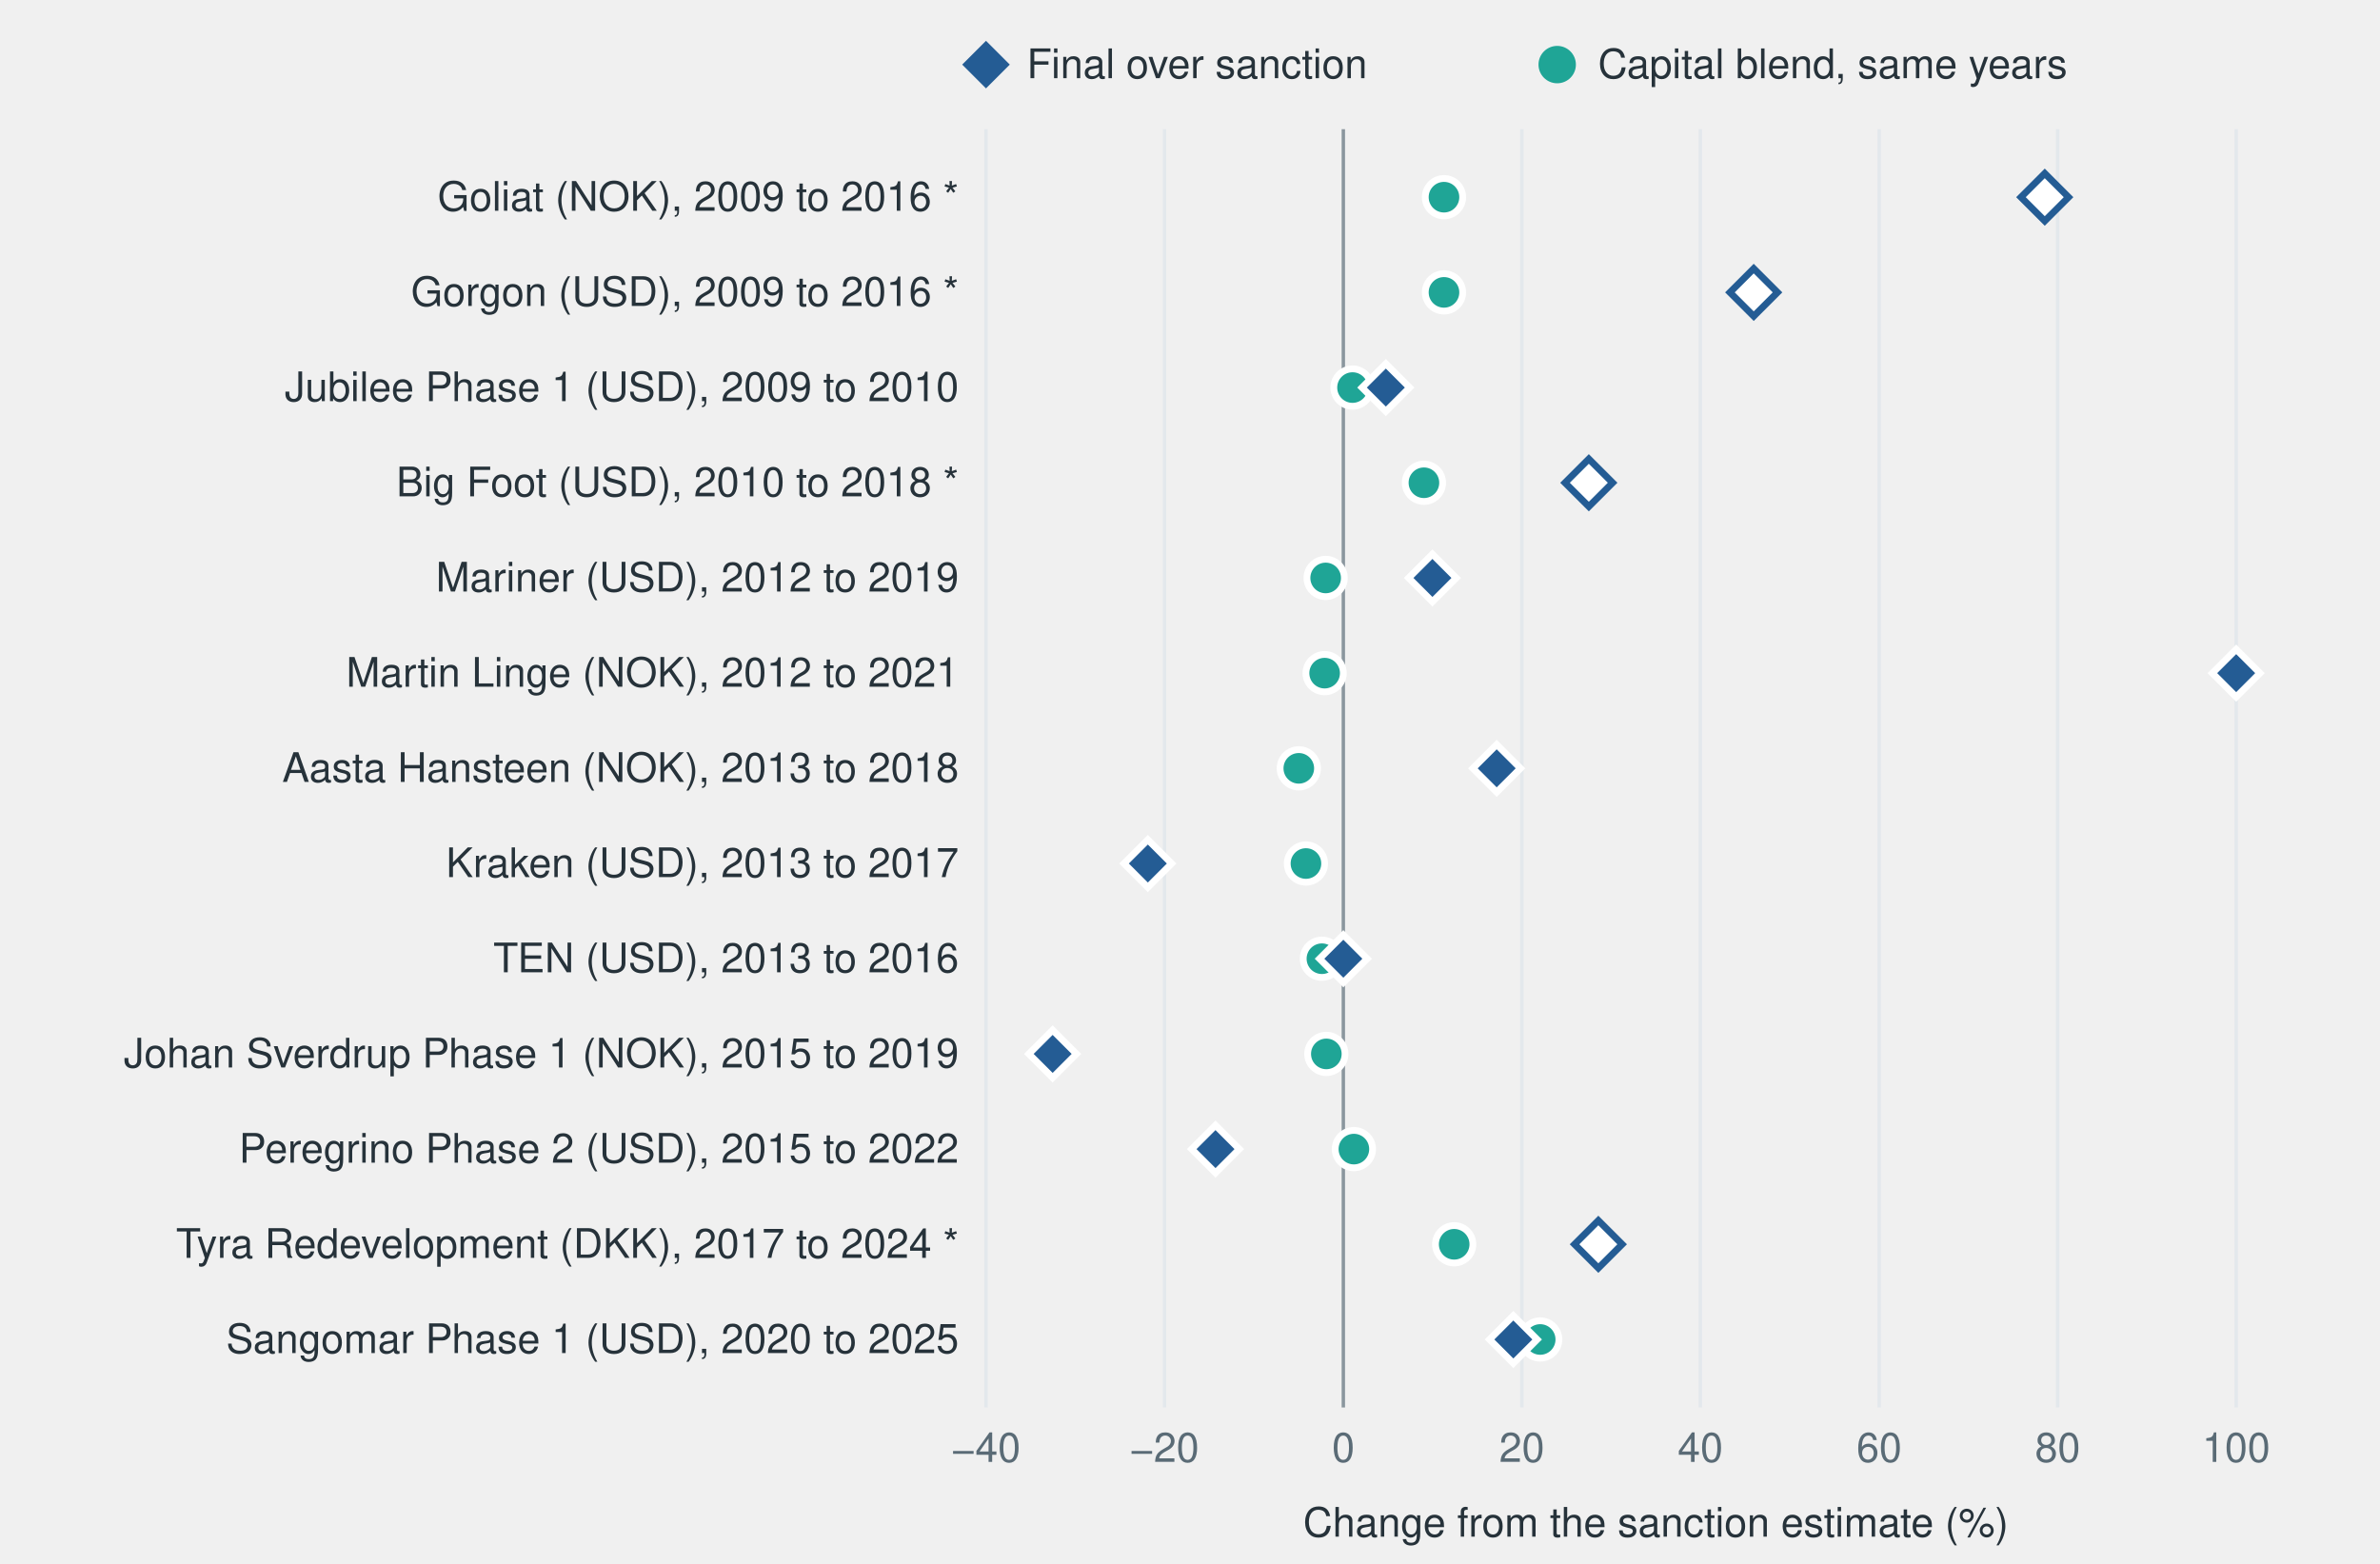
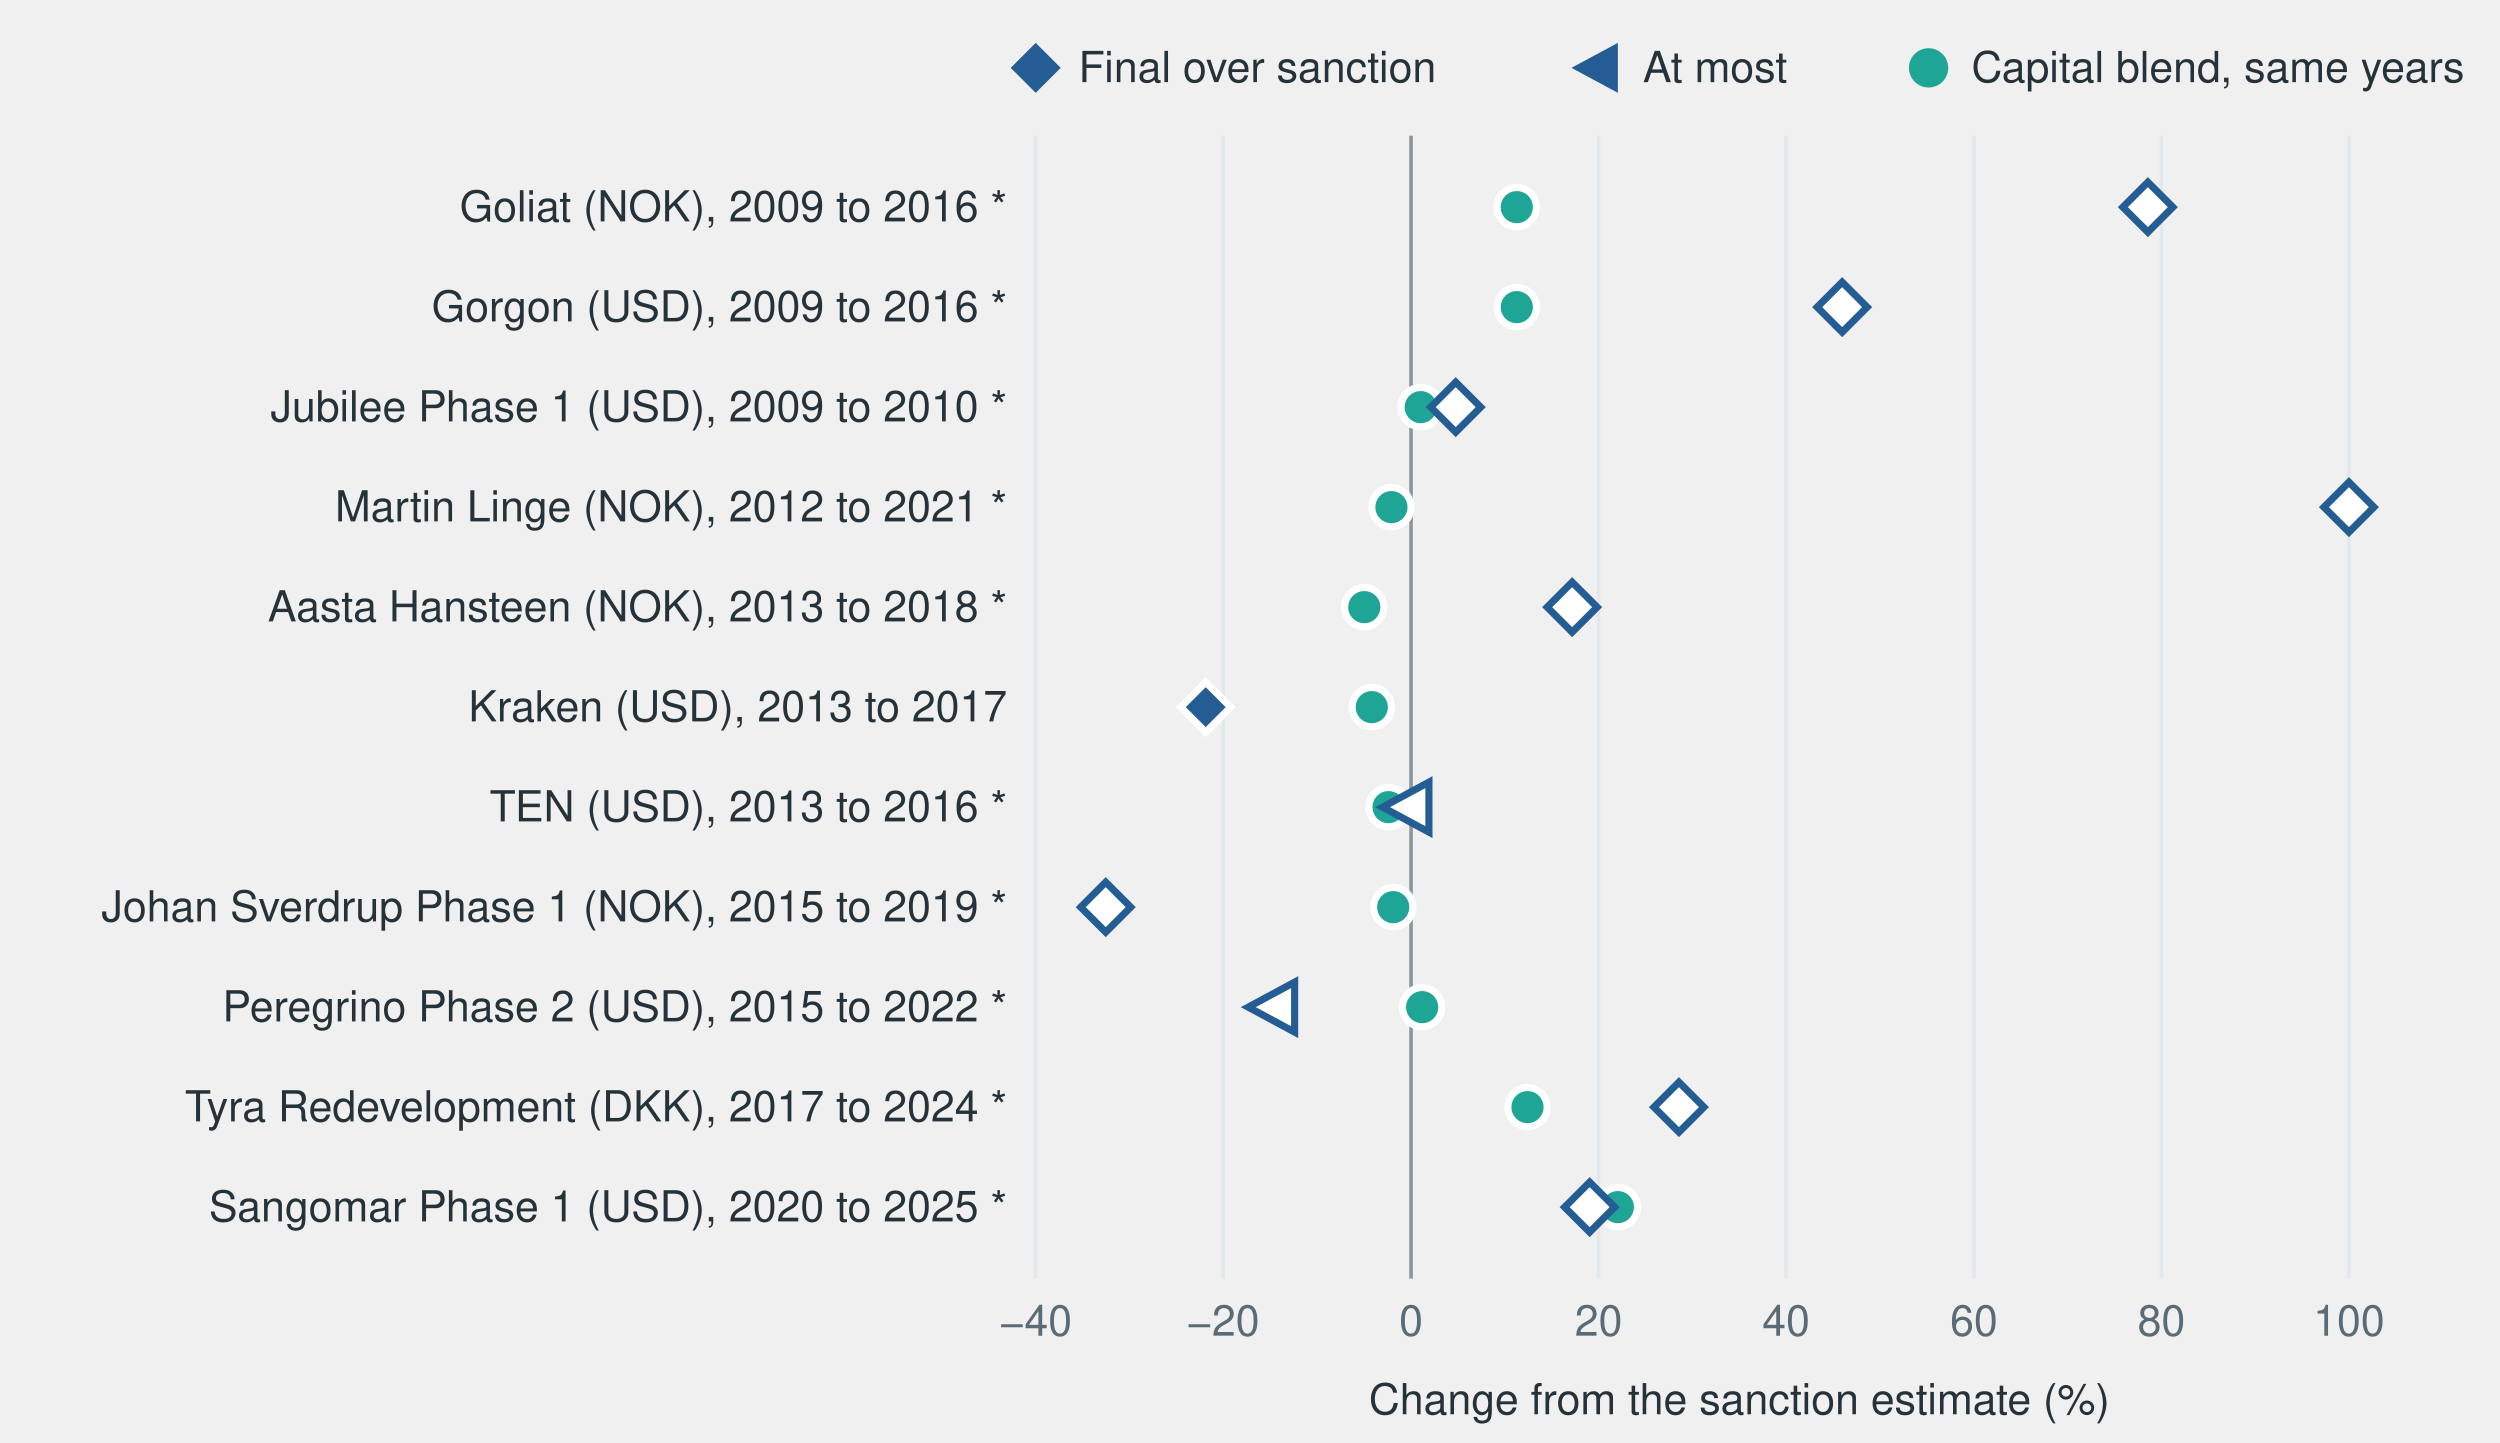
- <svg xmlns="http://www.w3.org/2000/svg" viewBox="0 0 700 460" role="img" aria-labelledby="f5t" class="viz">
-   <style>.s1{stroke:#245c94}.f1{fill:#245c94}.s2{stroke:#1fa596}.f2{fill:#1fa596}.ref{stroke:#6b7780}.fref{fill:#6b7780}.grid{stroke:#e3e8ec}.axis{stroke:#8a969e}.band{fill:#eef4f8}.ring{stroke:#ffffff}.s3{stroke:#c77c00}.f3{fill:#c77c00}.rim{stroke:#0b3d5c}.ring2{fill:#ffffff;stroke:#245c94}text{font:12px 'Segoe UI',Helvetica,Arial,sans-serif;fill:#26323a}.muted{fill:#5a6b76}</style>
-   <line class="grid" x1="290.0" x2="290.0" y1="38" y2="414" />
-   <text class="muted" x="290.0" y="430" text-anchor="middle">−40</text>
-   <line class="grid" x1="342.5" x2="342.5" y1="38" y2="414" />
-   <text class="muted" x="342.5" y="430" text-anchor="middle">−20</text>
-   <line class="axis" x1="395.1" x2="395.1" y1="38" y2="414" />
-   <text class="muted" x="395.1" y="430" text-anchor="middle">0</text>
-   <line class="grid" x1="447.6" x2="447.6" y1="38" y2="414" />
-   <text class="muted" x="447.6" y="430" text-anchor="middle">20</text>
-   <line class="grid" x1="500.1" x2="500.1" y1="38" y2="414" />
-   <text class="muted" x="500.1" y="430" text-anchor="middle">40</text>
-   <line class="grid" x1="552.7" x2="552.7" y1="38" y2="414" />
-   <text class="muted" x="552.7" y="430" text-anchor="middle">60</text>
-   <line class="grid" x1="605.2" x2="605.2" y1="38" y2="414" />
-   <text class="muted" x="605.2" y="430" text-anchor="middle">80</text>
-   <line class="grid" x1="657.7" x2="657.7" y1="38" y2="414" />
-   <text class="muted" x="657.7" y="430" text-anchor="middle">100</text>
-   <g class="hit" tabindex="0" data-tip="Goliat: sanction estimate 28,000 million NOK (2009); final 50,000 million (2016, outturn): +78.6 %. Capital blend over the same years: +11.3 %. Final figure from a secondary source: ASSUMED - to be confirmed.">
+ <svg xmlns="http://www.w3.org/2000/svg" viewBox="0 0 700 404" role="img" aria-labelledby="f5t" class="viz">
+   <style>.s1{stroke:#245c94}.f1{fill:#245c94}.s2{stroke:#1fa596}.f2{fill:#1fa596}.ref{stroke:#6b7780}.fref{fill:#6b7780}.grid{stroke:#e3e8ec}.axis{stroke:#8a969e}.band{fill:#eef4f8}.ring{stroke:#ffffff}.s3{stroke:#e69f00}.f3{fill:#e69f00}.rim{stroke:#0b3d5c}.ring2{fill:#ffffff;stroke:#245c94}text{font:12px 'Segoe UI',Helvetica,Arial,sans-serif;fill:#26323a}.muted{fill:#5a6b76}</style>
+   <line class="grid" x1="290.0" x2="290.0" y1="38" y2="358" />
+   <text class="muted" x="290.0" y="374" text-anchor="middle">−40</text>
+   <line class="grid" x1="342.5" x2="342.5" y1="38" y2="358" />
+   <text class="muted" x="342.5" y="374" text-anchor="middle">−20</text>
+   <line class="axis" x1="395.1" x2="395.1" y1="38" y2="358" />
+   <text class="muted" x="395.1" y="374" text-anchor="middle">0</text>
+   <line class="grid" x1="447.6" x2="447.6" y1="38" y2="358" />
+   <text class="muted" x="447.6" y="374" text-anchor="middle">20</text>
+   <line class="grid" x1="500.1" x2="500.1" y1="38" y2="358" />
+   <text class="muted" x="500.1" y="374" text-anchor="middle">40</text>
+   <line class="grid" x1="552.7" x2="552.7" y1="38" y2="358" />
+   <text class="muted" x="552.7" y="374" text-anchor="middle">60</text>
+   <line class="grid" x1="605.2" x2="605.2" y1="38" y2="358" />
+   <text class="muted" x="605.2" y="374" text-anchor="middle">80</text>
+   <line class="grid" x1="657.7" x2="657.7" y1="38" y2="358" />
+   <text class="muted" x="657.7" y="374" text-anchor="middle">100</text>
+   <g class="hit" tabindex="0" data-tip="Goliat: sanction estimate 28,000 million NOK (2009); final 50,000 million (2016, outturn): +78.6 %. Capital blend over the same years: +11.3 %. A figure from a secondary source, or derived: ASSUMED - to be confirmed.">
    <rect x="0" y="44.0" width="700" height="28" fill="transparent" />
    <text x="282" y="62.0" text-anchor="end">Goliat (NOK), 2009 to 2016 *</text>
    <circle class="f2 ring" stroke-width="2" cx="424.7" cy="58.0" r="5.5" />
    <path class="ring2" stroke-width="2" d="M601.4 51.0 L608.4 58.0 L601.4 65.0 L594.4 58.0 Z" />
  </g>
-   <g class="hit" tabindex="0" data-tip="Gorgon (incl. Jansz-Io): sanction estimate 37,000 million USD (2009-09); final 54,000 million (2016-03, outturn): +45.9 %. Capital blend over the same years: +11.3 %. Final figure from a secondary source: ASSUMED - to be confirmed.">
+   <g class="hit" tabindex="0" data-tip="Gorgon (incl. Jansz-Io): sanction estimate 37,000 million USD (2009-09); final 54,000 million (2016-03, outturn): +45.9 %. Capital blend over the same years: +11.3 %. A figure from a secondary source, or derived: ASSUMED - to be confirmed.">
    <rect x="0" y="72.0" width="700" height="28" fill="transparent" />
    <text x="282" y="90.0" text-anchor="end">Gorgon (USD), 2009 to 2016 *</text>
    <circle class="f2 ring" stroke-width="2" cx="424.7" cy="86.0" r="5.5" />
    <path class="ring2" stroke-width="2" d="M515.8 79.0 L522.8 86.0 L515.8 93.0 L508.8 86.0 Z" />
  </g>
-   <g class="hit" tabindex="0" data-tip="Jubilee Phase 1: sanction estimate 3,150 million USD (2009-07); final 3,300 million (2010-12, forecast at completion): +4.8 %. Capital blend over the same years: +1.0 %.">
+   <g class="hit" tabindex="0" data-tip="Jubilee Phase 1: sanction estimate 3,150 million USD (2009-07); final 3,300 million (2010-12, forecast at completion): +4.8 %. Capital blend over the same years: +1.0 %. A figure from a secondary source, or derived: ASSUMED - to be confirmed.">
    <rect x="0" y="100.0" width="700" height="28" fill="transparent" />
-     <text x="282" y="118.0" text-anchor="end">Jubilee Phase 1 (USD), 2009 to 2010</text>
+     <text x="282" y="118.0" text-anchor="end">Jubilee Phase 1 (USD), 2009 to 2010 *</text>
    <circle class="f2 ring" stroke-width="2" cx="397.8" cy="114.0" r="5.5" />
-     <path class="f1 ring" stroke-width="2" d="M407.6 107.0 L414.6 114.0 L407.6 121.0 L400.6 114.0 Z" />
+     <path class="ring2" stroke-width="2" d="M407.6 107.0 L414.6 114.0 L407.6 121.0 L400.6 114.0 Z" />
  </g>
-   <g class="hit" tabindex="0" data-tip="Big Foot: sanction estimate 4,000 million USD (2010); final 5,100 million (2018, outturn): +27.5 %. Capital blend over the same years: +9.0 %. Final figure from a secondary source: ASSUMED - to be confirmed.">
+   <g class="hit" tabindex="0" data-tip="Martin Linge (ex-Hild): sanction estimate 31,500 million NOK (2012-06); final 63,000 million (2021, outturn): +100.0 %. Capital blend over the same years: −2.1 %. A figure from a secondary source, or derived: ASSUMED - to be confirmed.">
    <rect x="0" y="128.0" width="700" height="28" fill="transparent" />
-     <text x="282" y="146.0" text-anchor="end">Big Foot (USD), 2010 to 2018 *</text>
-     <circle class="f2 ring" stroke-width="2" cx="418.8" cy="142.0" r="5.5" />
-     <path class="ring2" stroke-width="2" d="M467.3 135.0 L474.3 142.0 L467.3 149.0 L460.3 142.0 Z" />
+     <text x="282" y="146.0" text-anchor="end">Martin Linge (NOK), 2012 to 2021 *</text>
+     <circle class="f2 ring" stroke-width="2" cx="389.6" cy="142.0" r="5.5" />
+     <path class="ring2" stroke-width="2" d="M657.7 135.0 L664.7 142.0 L657.7 149.0 L650.7 142.0 Z" />
  </g>
-   <g class="hit" tabindex="0" data-tip="Mariner: sanction estimate 7,000 million USD (2012-12); final 7,700 million (2019-08, outturn): +10.0 %. Capital blend over the same years: −2.0 %.">
+   <g class="hit" tabindex="0" data-tip="Aasta Hansteen: sanction estimate 32,000 million NOK (2013-01); final 37,500 million (2018, outturn): +17.2 %. Capital blend over the same years: −5.0 %. A figure from a secondary source, or derived: ASSUMED - to be confirmed.">
    <rect x="0" y="156.0" width="700" height="28" fill="transparent" />
-     <text x="282" y="174.0" text-anchor="end">Mariner (USD), 2012 to 2019</text>
-     <circle class="f2 ring" stroke-width="2" cx="389.9" cy="170.0" r="5.5" />
-     <path class="f1 ring" stroke-width="2" d="M421.3 163.0 L428.3 170.0 L421.3 177.0 L414.3 170.0 Z" />
-   </g>
-   <g class="hit" tabindex="0" data-tip="Martin Linge (ex-Hild): sanction estimate 31,500 million NOK (2012-06); final 63,000 million (2021, outturn): +100.0 %. Capital blend over the same years: −2.1 %.">
-     <rect x="0" y="184.0" width="700" height="28" fill="transparent" />
-     <text x="282" y="202.0" text-anchor="end">Martin Linge (NOK), 2012 to 2021</text>
-     <circle class="f2 ring" stroke-width="2" cx="389.6" cy="198.0" r="5.5" />
-     <path class="f1 ring" stroke-width="2" d="M657.7 191.0 L664.7 198.0 L657.7 205.0 L650.7 198.0 Z" />
-   </g>
-   <g class="hit" tabindex="0" data-tip="Aasta Hansteen: sanction estimate 32,000 million NOK (2013-01); final 37,500 million (2018, outturn): +17.2 %. Capital blend over the same years: −5.0 %.">
-     <rect x="0" y="212.0" width="700" height="28" fill="transparent" />
-     <text x="282" y="230.0" text-anchor="end">Aasta Hansteen (NOK), 2013 to 2018</text>
-     <circle class="f2 ring" stroke-width="2" cx="382.0" cy="226.0" r="5.5" />
-     <path class="f1 ring" stroke-width="2" d="M440.2 219.0 L447.2 226.0 L440.2 233.0 L433.2 226.0 Z" />
+     <text x="282" y="174.0" text-anchor="end">Aasta Hansteen (NOK), 2013 to 2018 *</text>
+     <circle class="f2 ring" stroke-width="2" cx="382.0" cy="170.0" r="5.5" />
+     <path class="ring2" stroke-width="2" d="M440.2 163.0 L447.2 170.0 L440.2 177.0 L433.2 170.0 Z" />
  </g>
  <g class="hit" tabindex="0" data-tip="Kraken: sanction estimate 3,200 million USD (2013-11); final 2,500 million (2017-06, forecast at completion): −21.9 %. Capital blend over the same years: −4.2 %.">
+     <rect x="0" y="184.0" width="700" height="28" fill="transparent" />
+     <text x="282" y="202.0" text-anchor="end">Kraken (USD), 2013 to 2017</text>
+     <circle class="f2 ring" stroke-width="2" cx="384.1" cy="198.0" r="5.5" />
+     <path class="f1 ring" stroke-width="2" d="M337.6 191.0 L344.6 198.0 L337.6 205.0 L330.6 198.0 Z" />
+   </g>
+   <g class="hit" tabindex="0" data-tip="TEN (Tweneboa-Enyenra-Ntomme): sanction estimate 4,000 million USD (2013-05); final 4,000 million (2016-08, forecast at completion): at most 0.0 %. Capital blend over the same years: −2.4 %. A figure from a secondary source, or derived: ASSUMED - to be confirmed.">
+     <rect x="0" y="212.0" width="700" height="28" fill="transparent" />
+     <text x="282" y="230.0" text-anchor="end">TEN (USD), 2013 to 2016 *</text>
+     <circle class="f2 ring" stroke-width="2" cx="388.8" cy="226.0" r="5.5" />
+     <path class="ring2" stroke-width="2" d="M387.1 226.0 L400.1 219.0 L400.1 233.0 Z" />
+   </g>
+   <g class="hit" tabindex="0" data-tip="Johan Sverdrup Phase 1: sanction estimate 123,000 million NOK (2015-02); final 83,000 million (2019-10, outturn): −32.5 %. Capital blend over the same years: −1.9 %. A figure from a secondary source, or derived: ASSUMED - to be confirmed.">
    <rect x="0" y="240.0" width="700" height="28" fill="transparent" />
-     <text x="282" y="258.0" text-anchor="end">Kraken (USD), 2013 to 2017</text>
-     <circle class="f2 ring" stroke-width="2" cx="384.1" cy="254.0" r="5.5" />
-     <path class="f1 ring" stroke-width="2" d="M337.6 247.0 L344.6 254.0 L337.6 261.0 L330.6 254.0 Z" />
+     <text x="282" y="258.0" text-anchor="end">Johan Sverdrup Phase 1 (NOK), 2015 to 2019 *</text>
+     <circle class="f2 ring" stroke-width="2" cx="390.1" cy="254.0" r="5.5" />
+     <path class="ring2" stroke-width="2" d="M309.6 247.0 L316.6 254.0 L309.6 261.0 L302.6 254.0 Z" />
  </g>
-   <g class="hit" tabindex="0" data-tip="TEN (Tweneboa-Enyenra-Ntomme): sanction estimate 4,000 million USD (2013-05); final 4,000 million (2016-08, forecast at completion): 0.0 %. Capital blend over the same years: −2.4 %.">
+   <g class="hit" tabindex="0" data-tip="Peregrino Phase 2: sanction estimate 3,500 million USD (2015-02); final 3,000 million (2022-10, outturn): at most −14.3 %. Capital blend over the same years: +1.2 %. A figure from a secondary source, or derived: ASSUMED - to be confirmed.">
    <rect x="0" y="268.0" width="700" height="28" fill="transparent" />
-     <text x="282" y="286.0" text-anchor="end">TEN (USD), 2013 to 2016</text>
-     <circle class="f2 ring" stroke-width="2" cx="388.8" cy="282.0" r="5.5" />
-     <path class="f1 ring" stroke-width="2" d="M395.1 275.0 L402.1 282.0 L395.1 289.0 L388.1 282.0 Z" />
+     <text x="282" y="286.0" text-anchor="end">Peregrino Phase 2 (USD), 2015 to 2022 *</text>
+     <circle class="f2 ring" stroke-width="2" cx="398.2" cy="282.0" r="5.5" />
+     <path class="ring2" stroke-width="2" d="M349.5 282.0 L362.5 275.0 L362.5 289.0 Z" />
  </g>
-   <g class="hit" tabindex="0" data-tip="Johan Sverdrup Phase 1: sanction estimate 123,000 million NOK (2015-02); final 83,000 million (2019-10, outturn): −32.5 %. Capital blend over the same years: −1.9 %.">
+   <g class="hit" tabindex="0" data-tip="Tyra Redevelopment: sanction estimate 21,000 million DKK (2017); final 27,000 million (2024, outturn): +28.6 %. Capital blend over the same years: +12.4 %. A figure from a secondary source, or derived: ASSUMED - to be confirmed.">
    <rect x="0" y="296.0" width="700" height="28" fill="transparent" />
-     <text x="282" y="314.0" text-anchor="end">Johan Sverdrup Phase 1 (NOK), 2015 to 2019</text>
-     <circle class="f2 ring" stroke-width="2" cx="390.1" cy="310.0" r="5.5" />
-     <path class="f1 ring" stroke-width="2" d="M309.6 303.0 L316.6 310.0 L309.6 317.0 L302.6 310.0 Z" />
+     <text x="282" y="314.0" text-anchor="end">Tyra Redevelopment (DKK), 2017 to 2024 *</text>
+     <circle class="f2 ring" stroke-width="2" cx="427.7" cy="310.0" r="5.5" />
+     <path class="ring2" stroke-width="2" d="M470.1 303.0 L477.1 310.0 L470.1 317.0 L463.1 310.0 Z" />
  </g>
-   <g class="hit" tabindex="0" data-tip="Peregrino Phase 2: sanction estimate 3,500 million USD (2015-02); final 3,000 million (2022-10, outturn): −14.3 %. Capital blend over the same years: +1.2 %.">
+   <g class="hit" tabindex="0" data-tip="Sangomar Phase 1: sanction estimate 4,200 million USD (2020-01); final 5,000 million (2025-02, outturn): +19.0 %. Capital blend over the same years: +22.1 %. A figure from a secondary source, or derived: ASSUMED - to be confirmed.">
    <rect x="0" y="324.0" width="700" height="28" fill="transparent" />
-     <text x="282" y="342.0" text-anchor="end">Peregrino Phase 2 (USD), 2015 to 2022</text>
-     <circle class="f2 ring" stroke-width="2" cx="398.2" cy="338.0" r="5.5" />
-     <path class="f1 ring" stroke-width="2" d="M357.5 331.0 L364.5 338.0 L357.5 345.0 L350.5 338.0 Z" />
+     <text x="282" y="342.0" text-anchor="end">Sangomar Phase 1 (USD), 2020 to 2025 *</text>
+     <circle class="f2 ring" stroke-width="2" cx="453.0" cy="338.0" r="5.5" />
+     <path class="ring2" stroke-width="2" d="M445.1 331.0 L452.1 338.0 L445.1 345.0 L438.1 338.0 Z" />
  </g>
-   <g class="hit" tabindex="0" data-tip="Tyra Redevelopment: sanction estimate 21,000 million DKK (2017); final 27,000 million (2024, outturn): +28.6 %. Capital blend over the same years: +12.4 %. Final figure from a secondary source: ASSUMED - to be confirmed.">
-     <rect x="0" y="352.0" width="700" height="28" fill="transparent" />
-     <text x="282" y="370.0" text-anchor="end">Tyra Redevelopment (DKK), 2017 to 2024 *</text>
-     <circle class="f2 ring" stroke-width="2" cx="427.7" cy="366.0" r="5.5" />
-     <path class="ring2" stroke-width="2" d="M470.1 359.0 L477.1 366.0 L470.1 373.0 L463.1 366.0 Z" />
-   </g>
-   <g class="hit" tabindex="0" data-tip="Sangomar Phase 1: sanction estimate 4,200 million USD (2020-01); final 5,000 million (2025-02, outturn): +19.0 %. Capital blend over the same years: +22.1 %.">
-     <rect x="0" y="380.0" width="700" height="28" fill="transparent" />
-     <text x="282" y="398.0" text-anchor="end">Sangomar Phase 1 (USD), 2020 to 2025</text>
-     <circle class="f2 ring" stroke-width="2" cx="453.0" cy="394.0" r="5.5" />
-     <path class="f1 ring" stroke-width="2" d="M445.1 387.0 L452.1 394.0 L445.1 401.0 L438.1 394.0 Z" />
-   </g>
-   <text x="487.0" y="452" text-anchor="middle">Change from the sanction estimate (%)</text>
+   <text x="487.0" y="396" text-anchor="middle">Change from the sanction estimate (%)</text>
  <g class="lg">
    <path class="f1" d="M290 12 L297 19 L290 26 L283 19 Z" />
    <text x="302" y="23">Final over sanction</text>
-     <circle class="f2" cx="458" cy="19" r="5.5" />
-     <text x="470" y="23">Capital blend, same years</text>
+     <path class="f1" d="M440 19 L453 12 L453 26 Z" />
+     <text x="460" y="23">At most</text>
+     <circle class="f2" cx="540" cy="19" r="5.5" />
+     <text x="552" y="23">Capital blend, same years</text>
  </g>
</svg>
